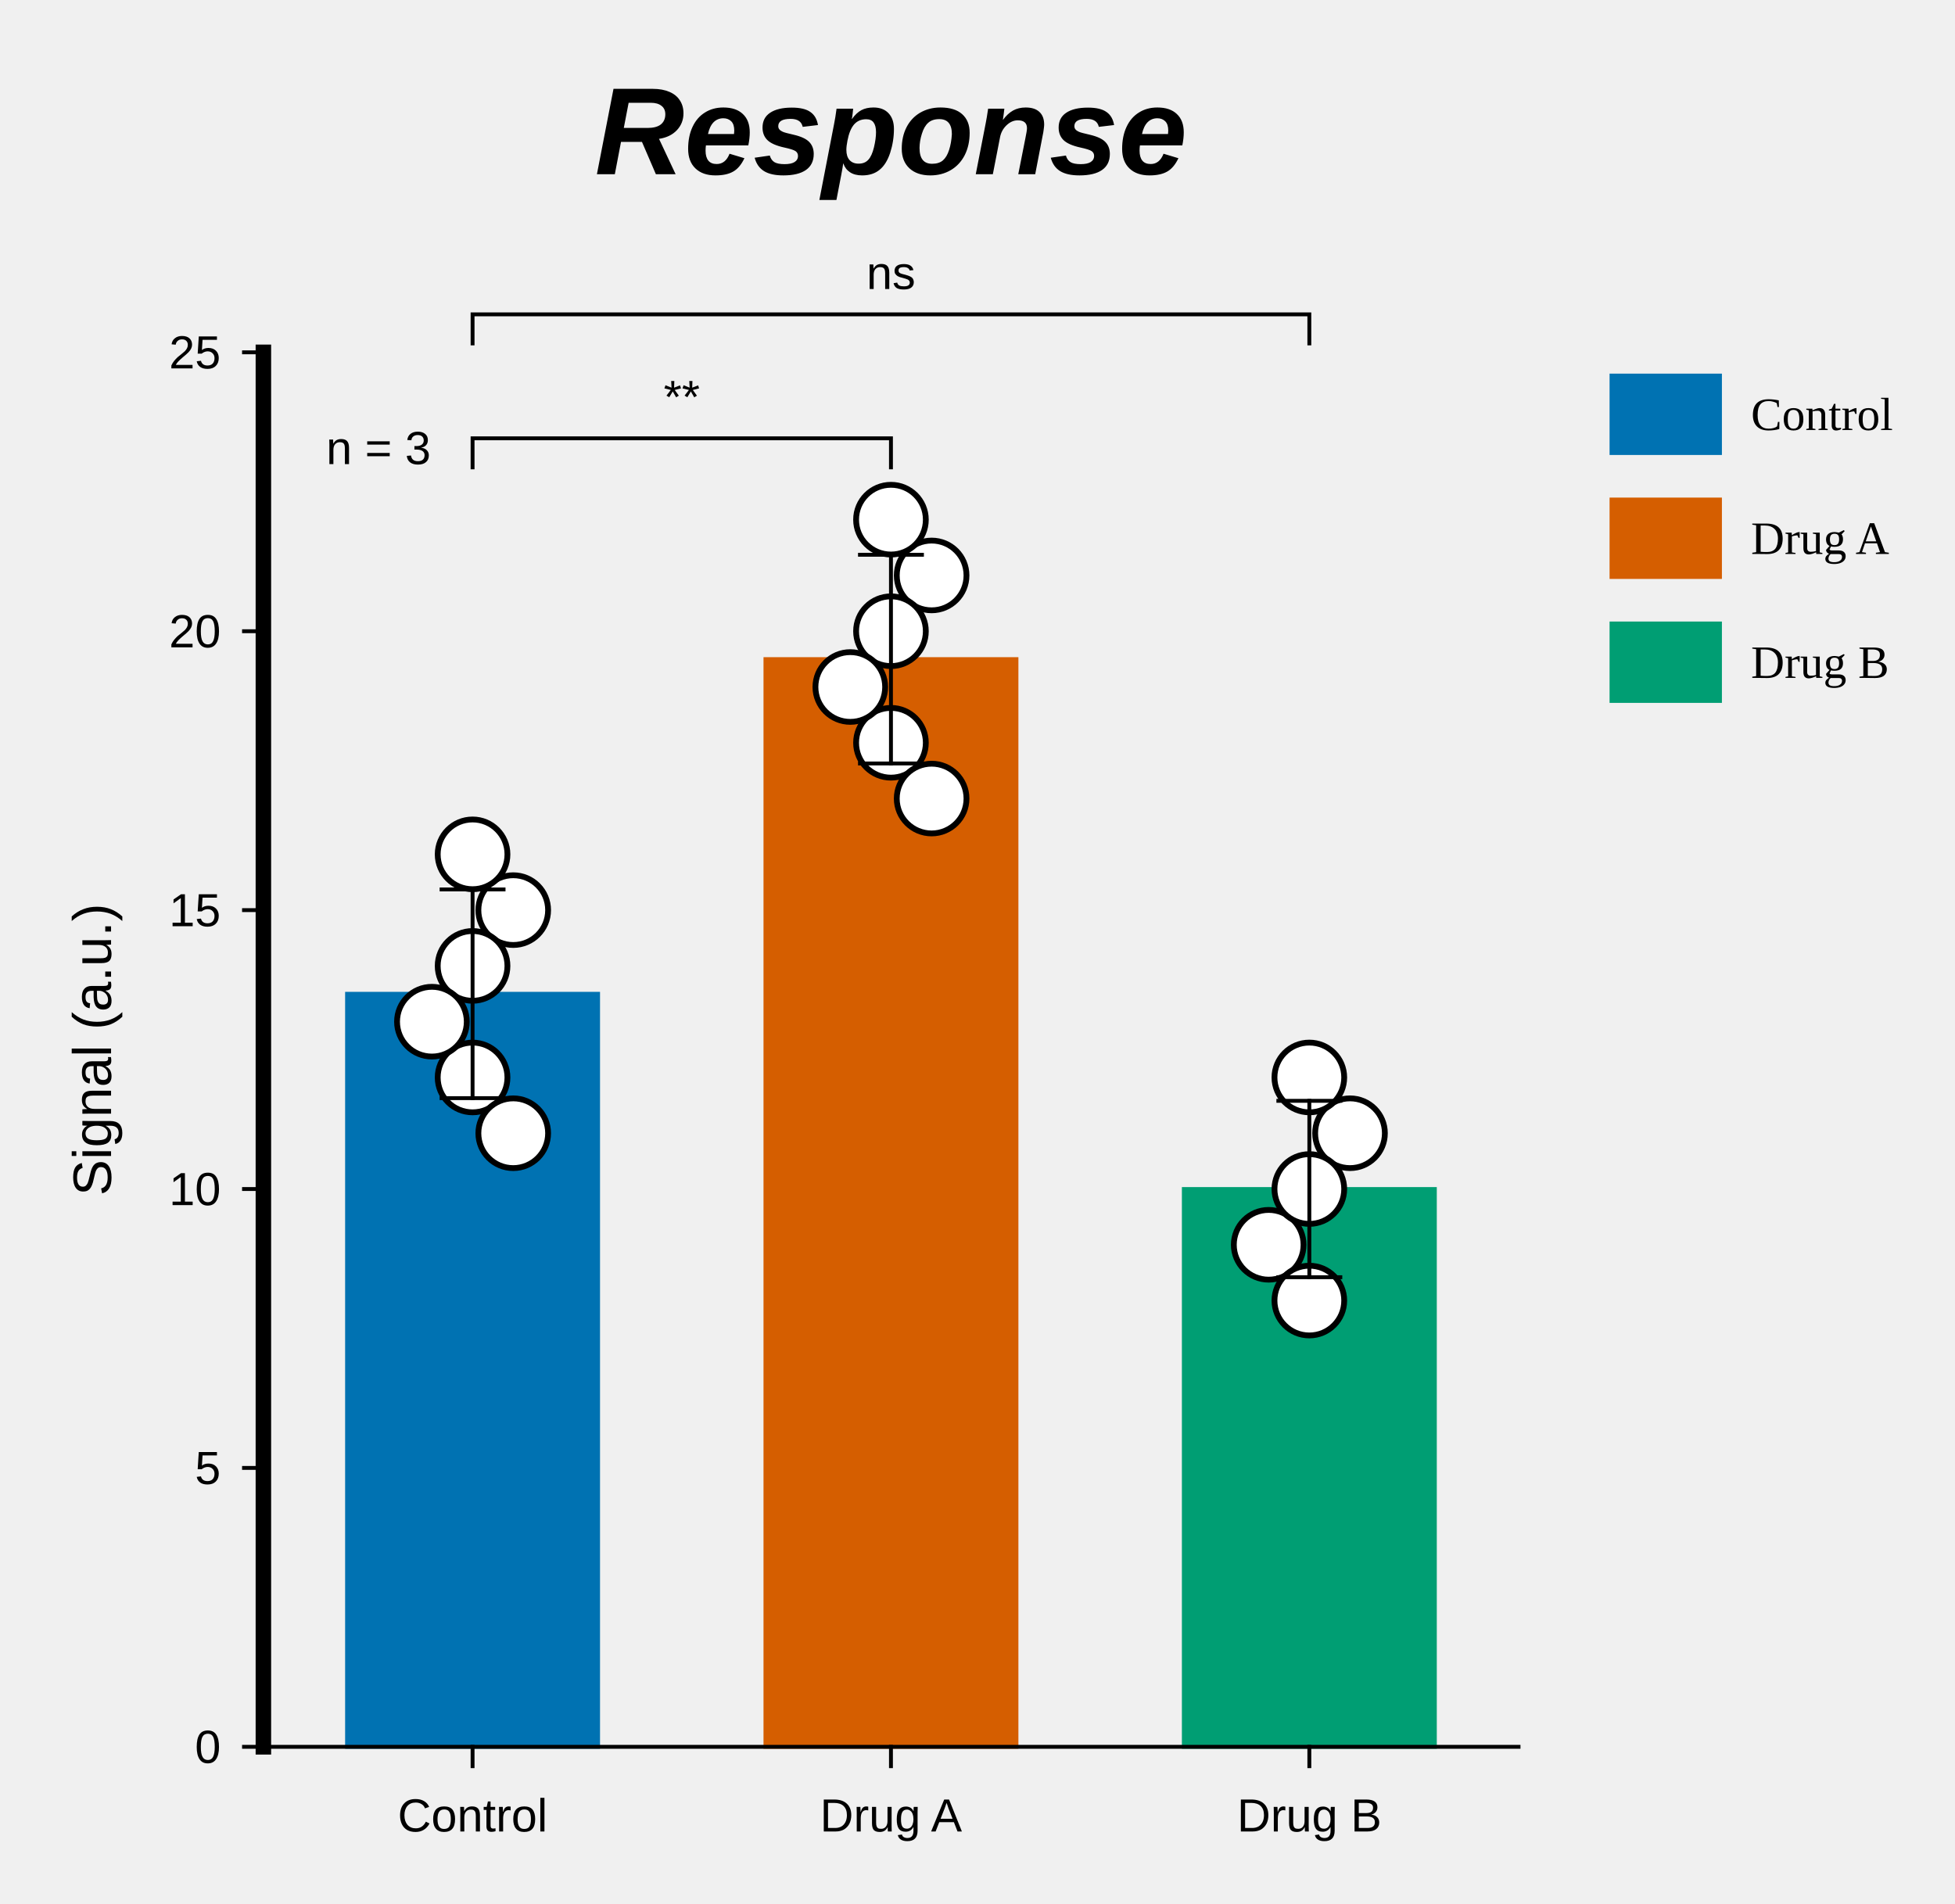
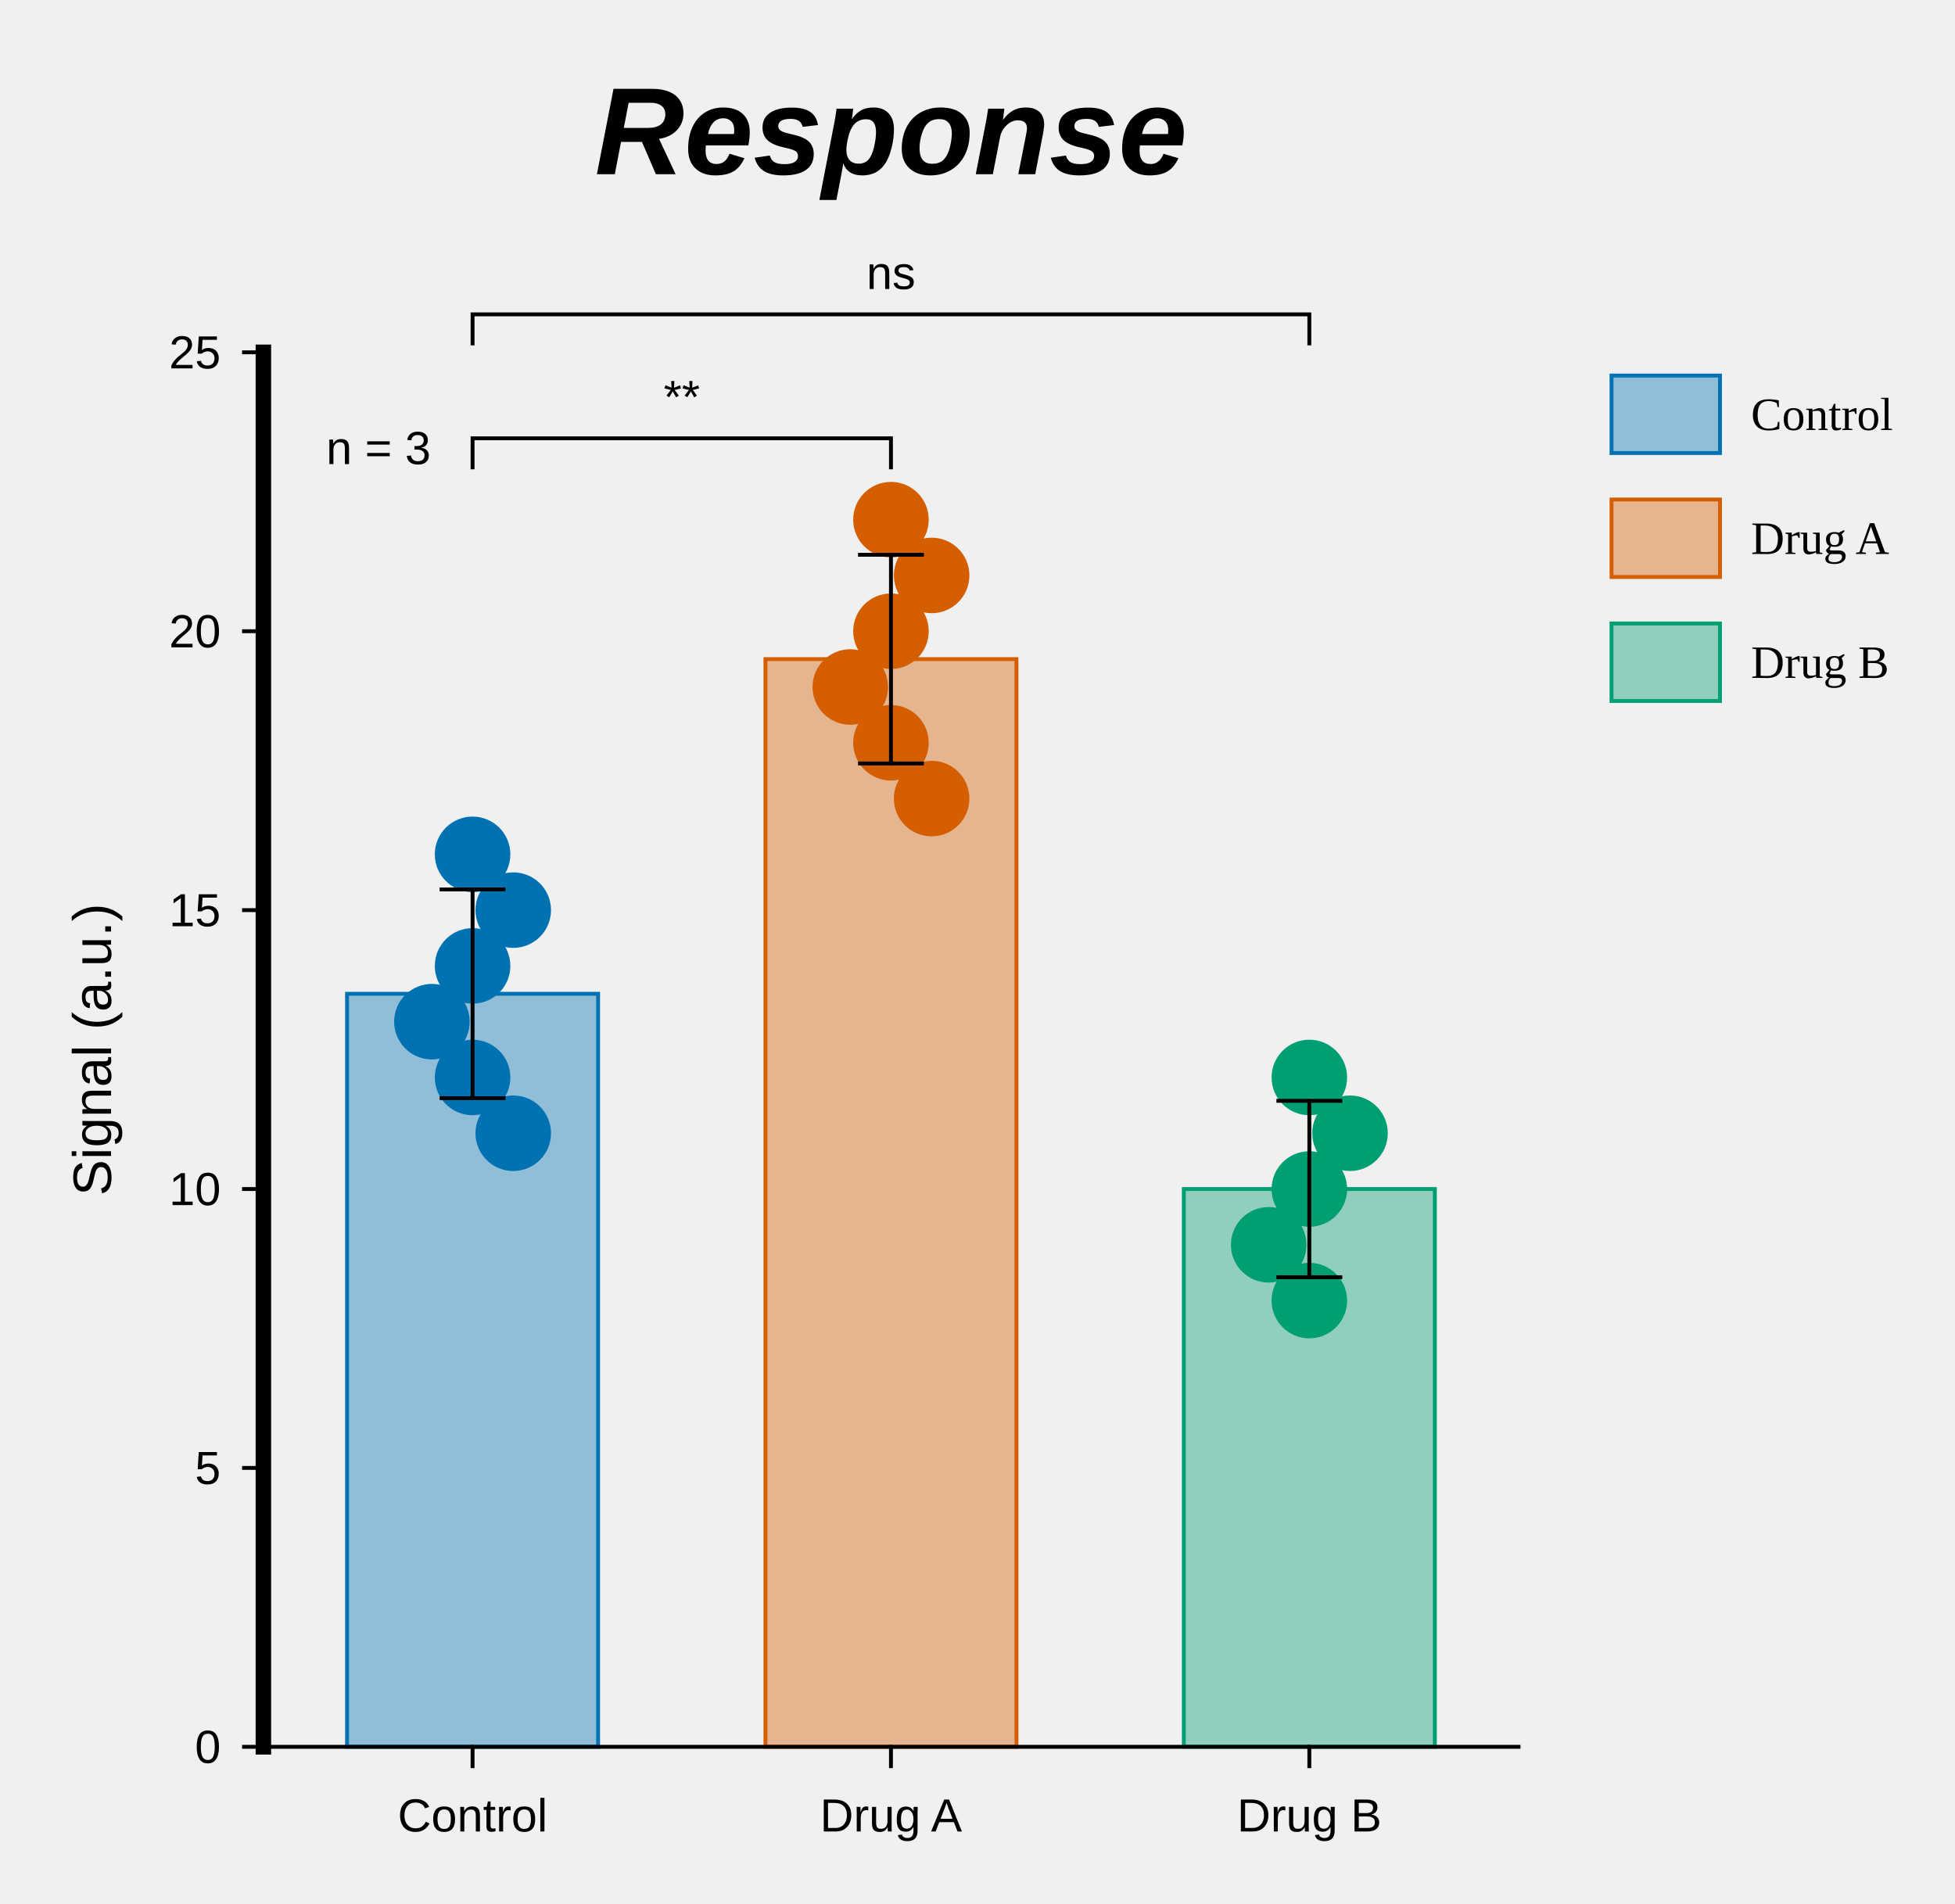
<svg xmlns="http://www.w3.org/2000/svg" width="252.328pt" height="245.681pt" viewBox="0 0 252.328 245.681">
  <g data-id="graph">
    <g data-id="title">
      <text fill="#000000" xml:space="preserve">
        <tspan x="76.76" y="22.484" font-family="'PS Liberation Sans', 'Liberation Sans', Arial, Helvetica, sans-serif" font-size="16" font-weight="bold" font-style="italic">Response</tspan>
      </text>
    </g>
    <g data-id="series">
      <g data-id="layer/bars">
        <g data-id="series/a/bar">
-           <rect x="44.794" y="128.278" width="32.4" height="97.2" fill="#0072b2" stroke="#0072b2" stroke-width="0.5" />
+           <rect x="44.794" y="128.278" width="32.4" height="97.2" fill="#0072b2" fill-opacity="0.4" stroke="#0072b2" stroke-width="0.5" />
        </g>
        <g data-id="series/b/bar">
-           <rect x="98.794" y="85.078" width="32.4" height="140.4" fill="#d55e00" stroke="#d55e00" stroke-width="0.5" />
+           <rect x="98.794" y="85.078" width="32.4" height="140.4" fill="#d55e00" fill-opacity="0.4" stroke="#d55e00" stroke-width="0.5" />
        </g>
        <g data-id="series/c/bar">
-           <rect x="152.794" y="153.478" width="32.4" height="72" fill="#009e73" stroke="#009e73" stroke-width="0.5" />
+           <rect x="152.794" y="153.478" width="32.4" height="72" fill="#009e73" fill-opacity="0.4" stroke="#009e73" stroke-width="0.5" />
        </g>
      </g>
      <g data-id="layer/points">
        <g data-id="series/a/point/0">
-           <path d="M56.494,139.078a4.5,4.5 0 1,0 9,0a4.5,4.5 0 1,0 -9,0Z" fill="#ffffff" stroke="#000000" stroke-width="0.75" />
+           <path d="M56.494,139.078a4.5,4.5 0 1,0 9,0a4.5,4.5 0 1,0 -9,0Z" fill="#0072b2" stroke="#0072b2" stroke-width="0.75" />
        </g>
        <g data-id="series/a/point/1">
-           <path d="M61.743,117.478a4.5,4.5 0 1,0 9,0a4.5,4.5 0 1,0 -9,0Z" fill="#ffffff" stroke="#000000" stroke-width="0.75" />
+           <path d="M61.743,117.478a4.5,4.5 0 1,0 9,0a4.5,4.5 0 1,0 -9,0Z" fill="#0072b2" stroke="#0072b2" stroke-width="0.75" />
        </g>
        <g data-id="series/a/point/2">
-           <path d="M61.743,146.278a4.5,4.5 0 1,0 9,0a4.5,4.5 0 1,0 -9,0Z" fill="#ffffff" stroke="#000000" stroke-width="0.75" />
+           <path d="M61.743,146.278a4.5,4.5 0 1,0 9,0a4.5,4.5 0 1,0 -9,0Z" fill="#0072b2" stroke="#0072b2" stroke-width="0.75" />
        </g>
        <g data-id="series/a/point/3">
-           <path d="M56.494,124.678a4.5,4.5 0 1,0 9,0a4.5,4.5 0 1,0 -9,0Z" fill="#ffffff" stroke="#000000" stroke-width="0.75" />
+           <path d="M56.494,124.678a4.5,4.5 0 1,0 9,0a4.5,4.5 0 1,0 -9,0Z" fill="#0072b2" stroke="#0072b2" stroke-width="0.75" />
        </g>
        <g data-id="series/a/point/4">
-           <path d="M51.246,131.878a4.5,4.5 0 1,0 9,0a4.5,4.5 0 1,0 -9,0Z" fill="#ffffff" stroke="#000000" stroke-width="0.75" />
+           <path d="M51.246,131.878a4.5,4.5 0 1,0 9,0a4.5,4.5 0 1,0 -9,0Z" fill="#0072b2" stroke="#0072b2" stroke-width="0.75" />
        </g>
        <g data-id="series/a/point/5">
-           <path d="M56.494,110.278a4.5,4.5 0 1,0 9,0a4.5,4.5 0 1,0 -9,0Z" fill="#ffffff" stroke="#000000" stroke-width="0.75" />
+           <path d="M56.494,110.278a4.5,4.5 0 1,0 9,0a4.5,4.5 0 1,0 -9,0Z" fill="#0072b2" stroke="#0072b2" stroke-width="0.75" />
        </g>
        <g data-id="series/b/point/0">
-           <path d="M110.494,95.878a4.5,4.5 0 1,0 9,0a4.5,4.5 0 1,0 -9,0Z" fill="#ffffff" stroke="#000000" stroke-width="0.75" />
+           <path d="M110.494,95.878a4.5,4.5 0 1,0 9,0a4.5,4.5 0 1,0 -9,0Z" fill="#d55e00" stroke="#d55e00" stroke-width="0.75" />
        </g>
        <g data-id="series/b/point/1">
-           <path d="M115.743,74.278a4.5,4.5 0 1,0 9,0a4.5,4.5 0 1,0 -9,0Z" fill="#ffffff" stroke="#000000" stroke-width="0.75" />
+           <path d="M115.743,74.278a4.5,4.5 0 1,0 9,0a4.5,4.5 0 1,0 -9,0Z" fill="#d55e00" stroke="#d55e00" stroke-width="0.75" />
        </g>
        <g data-id="series/b/point/2">
-           <path d="M115.743,103.078a4.5,4.5 0 1,0 9,0a4.5,4.5 0 1,0 -9,0Z" fill="#ffffff" stroke="#000000" stroke-width="0.75" />
+           <path d="M115.743,103.078a4.5,4.5 0 1,0 9,0a4.5,4.5 0 1,0 -9,0Z" fill="#d55e00" stroke="#d55e00" stroke-width="0.75" />
        </g>
        <g data-id="series/b/point/3">
-           <path d="M110.494,67.078a4.5,4.5 0 1,0 9,0a4.5,4.5 0 1,0 -9,0Z" fill="#ffffff" stroke="#000000" stroke-width="0.75" />
+           <path d="M110.494,67.078a4.5,4.5 0 1,0 9,0a4.5,4.5 0 1,0 -9,0Z" fill="#d55e00" stroke="#d55e00" stroke-width="0.75" />
        </g>
        <g data-id="series/b/point/4">
-           <path d="M110.494,81.478a4.5,4.5 0 1,0 9,0a4.5,4.5 0 1,0 -9,0Z" fill="#ffffff" stroke="#000000" stroke-width="0.75" />
+           <path d="M110.494,81.478a4.5,4.5 0 1,0 9,0a4.5,4.5 0 1,0 -9,0Z" fill="#d55e00" stroke="#d55e00" stroke-width="0.75" />
        </g>
        <g data-id="series/b/point/5">
-           <path d="M105.246,88.678a4.5,4.5 0 1,0 9,0a4.5,4.5 0 1,0 -9,0Z" fill="#ffffff" stroke="#000000" stroke-width="0.75" />
+           <path d="M105.246,88.678a4.5,4.5 0 1,0 9,0a4.5,4.5 0 1,0 -9,0Z" fill="#d55e00" stroke="#d55e00" stroke-width="0.75" />
        </g>
        <g data-id="series/c/point/0">
-           <path d="M159.246,160.678a4.5,4.5 0 1,0 9,0a4.5,4.5 0 1,0 -9,0Z" fill="#ffffff" stroke="#000000" stroke-width="0.75" />
+           <path d="M159.246,160.678a4.5,4.5 0 1,0 9,0a4.5,4.5 0 1,0 -9,0Z" fill="#009e73" stroke="#009e73" stroke-width="0.75" />
        </g>
        <g data-id="series/c/point/1">
-           <path d="M169.743,146.278a4.5,4.5 0 1,0 9,0a4.5,4.5 0 1,0 -9,0Z" fill="#ffffff" stroke="#000000" stroke-width="0.75" />
+           <path d="M169.743,146.278a4.5,4.5 0 1,0 9,0a4.5,4.5 0 1,0 -9,0Z" fill="#009e73" stroke="#009e73" stroke-width="0.75" />
        </g>
        <g data-id="series/c/point/2">
-           <path d="M164.494,153.478a4.5,4.5 0 1,0 9,0a4.5,4.5 0 1,0 -9,0Z" fill="#ffffff" stroke="#000000" stroke-width="0.75" />
+           <path d="M164.494,153.478a4.5,4.5 0 1,0 9,0a4.5,4.5 0 1,0 -9,0Z" fill="#009e73" stroke="#009e73" stroke-width="0.75" />
        </g>
        <g data-id="series/c/point/3">
-           <path d="M164.494,167.878a4.5,4.5 0 1,0 9,0a4.5,4.5 0 1,0 -9,0Z" fill="#ffffff" stroke="#000000" stroke-width="0.75" />
+           <path d="M164.494,167.878a4.5,4.5 0 1,0 9,0a4.5,4.5 0 1,0 -9,0Z" fill="#009e73" stroke="#009e73" stroke-width="0.75" />
        </g>
        <g data-id="series/c/point/4">
-           <path d="M164.494,139.078a4.5,4.5 0 1,0 9,0a4.5,4.5 0 1,0 -9,0Z" fill="#ffffff" stroke="#000000" stroke-width="0.75" />
+           <path d="M164.494,139.078a4.5,4.5 0 1,0 9,0a4.5,4.5 0 1,0 -9,0Z" fill="#009e73" stroke="#009e73" stroke-width="0.75" />
        </g>
      </g>
      <g data-id="layer/error">
        <g data-id="series/a/error">
          <g data-id="series/a/error/0">
            <line x1="60.994" y1="114.808" x2="60.994" y2="141.748" stroke="#000000" stroke-width="0.5" stroke-linecap="square" />
          </g>
          <g data-id="series/a/error/1">
            <line x1="56.994" y1="114.808" x2="64.994" y2="114.808" stroke="#000000" stroke-width="0.5" stroke-linecap="square" />
          </g>
          <g data-id="series/a/error/2">
            <line x1="56.994" y1="141.748" x2="64.994" y2="141.748" stroke="#000000" stroke-width="0.5" stroke-linecap="square" />
          </g>
        </g>
        <g data-id="series/b/error">
          <g data-id="series/b/error/0">
            <line x1="114.994" y1="71.608" x2="114.994" y2="98.548" stroke="#000000" stroke-width="0.5" stroke-linecap="square" />
          </g>
          <g data-id="series/b/error/1">
            <line x1="110.994" y1="71.608" x2="118.994" y2="71.608" stroke="#000000" stroke-width="0.5" stroke-linecap="square" />
          </g>
          <g data-id="series/b/error/2">
            <line x1="110.994" y1="98.548" x2="118.994" y2="98.548" stroke="#000000" stroke-width="0.5" stroke-linecap="square" />
          </g>
        </g>
        <g data-id="series/c/error">
          <g data-id="series/c/error/0">
            <line x1="168.994" y1="142.094" x2="168.994" y2="164.862" stroke="#000000" stroke-width="0.5" stroke-linecap="square" />
          </g>
          <g data-id="series/c/error/1">
            <line x1="164.994" y1="142.094" x2="172.994" y2="142.094" stroke="#000000" stroke-width="0.5" stroke-linecap="square" />
          </g>
          <g data-id="series/c/error/2">
            <line x1="164.994" y1="164.862" x2="172.994" y2="164.862" stroke="#000000" stroke-width="0.5" stroke-linecap="square" />
          </g>
        </g>
      </g>
    </g>
    <g data-id="axis/y">
      <g data-id="axis/y/line">
        <line x1="33.994" y1="225.478" x2="33.994" y2="45.478" stroke="#000000" stroke-width="2" stroke-linecap="square" />
      </g>
      <g data-id="axis/y/tick/0">
        <line x1="33.994" y1="225.478" x2="31.494" y2="225.478" stroke="#000000" stroke-width="0.5" stroke-linecap="square" />
      </g>
      <g data-id="axis/y/tickLabel/0">
        <text fill="#000000" xml:space="preserve">
          <tspan x="25.157" y="227.558" font-family="'PS Liberation Sans', 'Liberation Sans', Arial, Helvetica, sans-serif" font-size="6">0</tspan>
        </text>
      </g>
      <g data-id="axis/y/tick/1">
        <line x1="33.994" y1="189.478" x2="31.494" y2="189.478" stroke="#000000" stroke-width="0.5" stroke-linecap="square" />
      </g>
      <g data-id="axis/y/tickLabel/1">
        <text fill="#000000" xml:space="preserve">
          <tspan x="25.157" y="191.558" font-family="'PS Liberation Sans', 'Liberation Sans', Arial, Helvetica, sans-serif" font-size="6">5</tspan>
        </text>
      </g>
      <g data-id="axis/y/tick/2">
        <line x1="33.994" y1="153.478" x2="31.494" y2="153.478" stroke="#000000" stroke-width="0.5" stroke-linecap="square" />
      </g>
      <g data-id="axis/y/tickLabel/2">
        <text fill="#000000" xml:space="preserve">
          <tspan x="21.82" y="155.558" font-family="'PS Liberation Sans', 'Liberation Sans', Arial, Helvetica, sans-serif" font-size="6">10</tspan>
        </text>
      </g>
      <g data-id="axis/y/tick/3">
        <line x1="33.994" y1="117.478" x2="31.494" y2="117.478" stroke="#000000" stroke-width="0.5" stroke-linecap="square" />
      </g>
      <g data-id="axis/y/tickLabel/3">
        <text fill="#000000" xml:space="preserve">
          <tspan x="21.82" y="119.558" font-family="'PS Liberation Sans', 'Liberation Sans', Arial, Helvetica, sans-serif" font-size="6">15</tspan>
        </text>
      </g>
      <g data-id="axis/y/tick/4">
        <line x1="33.994" y1="81.478" x2="31.494" y2="81.478" stroke="#000000" stroke-width="0.5" stroke-linecap="square" />
      </g>
      <g data-id="axis/y/tickLabel/4">
        <text fill="#000000" xml:space="preserve">
          <tspan x="21.82" y="83.558" font-family="'PS Liberation Sans', 'Liberation Sans', Arial, Helvetica, sans-serif" font-size="6">20</tspan>
        </text>
      </g>
      <g data-id="axis/y/tick/5">
        <line x1="33.994" y1="45.478" x2="31.494" y2="45.478" stroke="#000000" stroke-width="0.5" stroke-linecap="square" />
      </g>
      <g data-id="axis/y/tickLabel/5">
        <text fill="#000000" xml:space="preserve">
          <tspan x="21.82" y="47.558" font-family="'PS Liberation Sans', 'Liberation Sans', Arial, Helvetica, sans-serif" font-size="6">25</tspan>
        </text>
      </g>
      <g data-id="axis/y/title">
        <text fill="#000000" transform="rotate(-90 11.91 135.478)" xml:space="preserve">
          <tspan x="-6.96" y="137.905" font-family="'PS Liberation Sans', 'Liberation Sans', Arial, Helvetica, sans-serif" font-size="7">Signal (a.u.)</tspan>
        </text>
      </g>
    </g>
    <g data-id="axis/x">
      <g data-id="axis/x/line">
        <line x1="33.994" y1="225.478" x2="195.994" y2="225.478" stroke="#000000" stroke-width="0.5" stroke-linecap="square" />
      </g>
      <g data-id="axis/x/tick/0">
        <line x1="60.994" y1="225.478" x2="60.994" y2="227.978" stroke="#000000" stroke-width="0.5" stroke-linecap="square" />
      </g>
      <g data-id="axis/x/tickLabel/0">
        <text fill="#000000" xml:space="preserve">
          <tspan x="51.323" y="236.41" font-family="'PS Liberation Sans', 'Liberation Sans', Arial, Helvetica, sans-serif" font-size="6">Control</tspan>
        </text>
      </g>
      <g data-id="axis/x/tick/1">
        <line x1="114.994" y1="225.478" x2="114.994" y2="227.978" stroke="#000000" stroke-width="0.5" stroke-linecap="square" />
      </g>
      <g data-id="axis/x/tickLabel/1">
        <text fill="#000000" xml:space="preserve">
          <tspan x="105.823" y="236.41" font-family="'PS Liberation Sans', 'Liberation Sans', Arial, Helvetica, sans-serif" font-size="6">Drug A</tspan>
        </text>
      </g>
      <g data-id="axis/x/tick/2">
        <line x1="168.994" y1="225.478" x2="168.994" y2="227.978" stroke="#000000" stroke-width="0.5" stroke-linecap="square" />
      </g>
      <g data-id="axis/x/tickLabel/2">
        <text fill="#000000" xml:space="preserve">
          <tspan x="159.657" y="236.41" font-family="'PS Liberation Sans', 'Liberation Sans', Arial, Helvetica, sans-serif" font-size="6">Drug B</tspan>
        </text>
      </g>
    </g>
    <g data-id="annotations">
      <g data-id="annotation/b1">
        <g data-id="annotation/b1/line">
          <polyline points="60.994,60.578 60.994,56.578 114.994,56.578 114.994,60.578" fill="none" stroke="#000000" stroke-width="0.5" stroke-linejoin="miter" />
        </g>
        <g data-id="annotation/b1/label">
          <text fill="#000000" xml:space="preserve">
            <tspan x="85.659" y="53.307" font-family="'PS Liberation Sans', 'Liberation Sans', Arial, Helvetica, sans-serif" font-size="6">**</tspan>
          </text>
        </g>
      </g>
      <g data-id="annotation/b2">
        <g data-id="annotation/b2/line">
          <polyline points="60.994,44.578 60.994,40.578 168.994,40.578 168.994,44.578" fill="none" stroke="#000000" stroke-width="0.5" stroke-linejoin="miter" />
        </g>
        <g data-id="annotation/b2/label">
          <text fill="#000000" xml:space="preserve">
            <tspan x="111.826" y="37.307" font-family="'PS Liberation Sans', 'Liberation Sans', Arial, Helvetica, sans-serif" font-size="6">ns</tspan>
          </text>
        </g>
      </g>
      <g data-id="annotation/t1">
        <g data-id="annotation/t1/text">
          <text fill="#000000" xml:space="preserve">
            <tspan x="42.094" y="59.91" font-family="'PS Liberation Sans', 'Liberation Sans', Arial, Helvetica, sans-serif" font-size="6">n = 3</tspan>
          </text>
        </g>
      </g>
    </g>
    <g data-id="legend">
      <g data-id="legend/a">
        <g data-id="legend/a/swatch">
-           <rect x="207.994" y="48.478" width="14" height="10" fill="#0072b2" stroke="#0072b2" stroke-width="0.5" />
+           <rect x="207.994" y="48.478" width="14" height="10" fill="#0072b2" fill-opacity="0.4" stroke="#0072b2" stroke-width="0.5" />
        </g>
        <g data-id="legend/a/label">
          <text fill="#000000" xml:space="preserve">
            <tspan x="225.994" y="55.503" font-family="'PS Liberation Serif', 'Liberation Serif', 'Times New Roman', Times, serif" font-size="6">Control</tspan>
          </text>
        </g>
      </g>
      <g data-id="legend/b">
        <g data-id="legend/b/swatch">
-           <rect x="207.994" y="64.478" width="14" height="10" fill="#d55e00" stroke="#d55e00" stroke-width="0.5" />
+           <rect x="207.994" y="64.478" width="14" height="10" fill="#d55e00" fill-opacity="0.4" stroke="#d55e00" stroke-width="0.5" />
        </g>
        <g data-id="legend/b/label">
          <text fill="#000000" xml:space="preserve">
            <tspan x="225.994" y="71.503" font-family="'PS Liberation Serif', 'Liberation Serif', 'Times New Roman', Times, serif" font-size="6">Drug A</tspan>
          </text>
        </g>
      </g>
      <g data-id="legend/c">
        <g data-id="legend/c/swatch">
-           <rect x="207.994" y="80.478" width="14" height="10" fill="#009e73" stroke="#009e73" stroke-width="0.5" />
+           <rect x="207.994" y="80.478" width="14" height="10" fill="#009e73" fill-opacity="0.4" stroke="#009e73" stroke-width="0.5" />
        </g>
        <g data-id="legend/c/label">
          <text fill="#000000" xml:space="preserve">
            <tspan x="225.994" y="87.503" font-family="'PS Liberation Serif', 'Liberation Serif', 'Times New Roman', Times, serif" font-size="6">Drug B</tspan>
          </text>
        </g>
      </g>
    </g>
  </g>
</svg>
